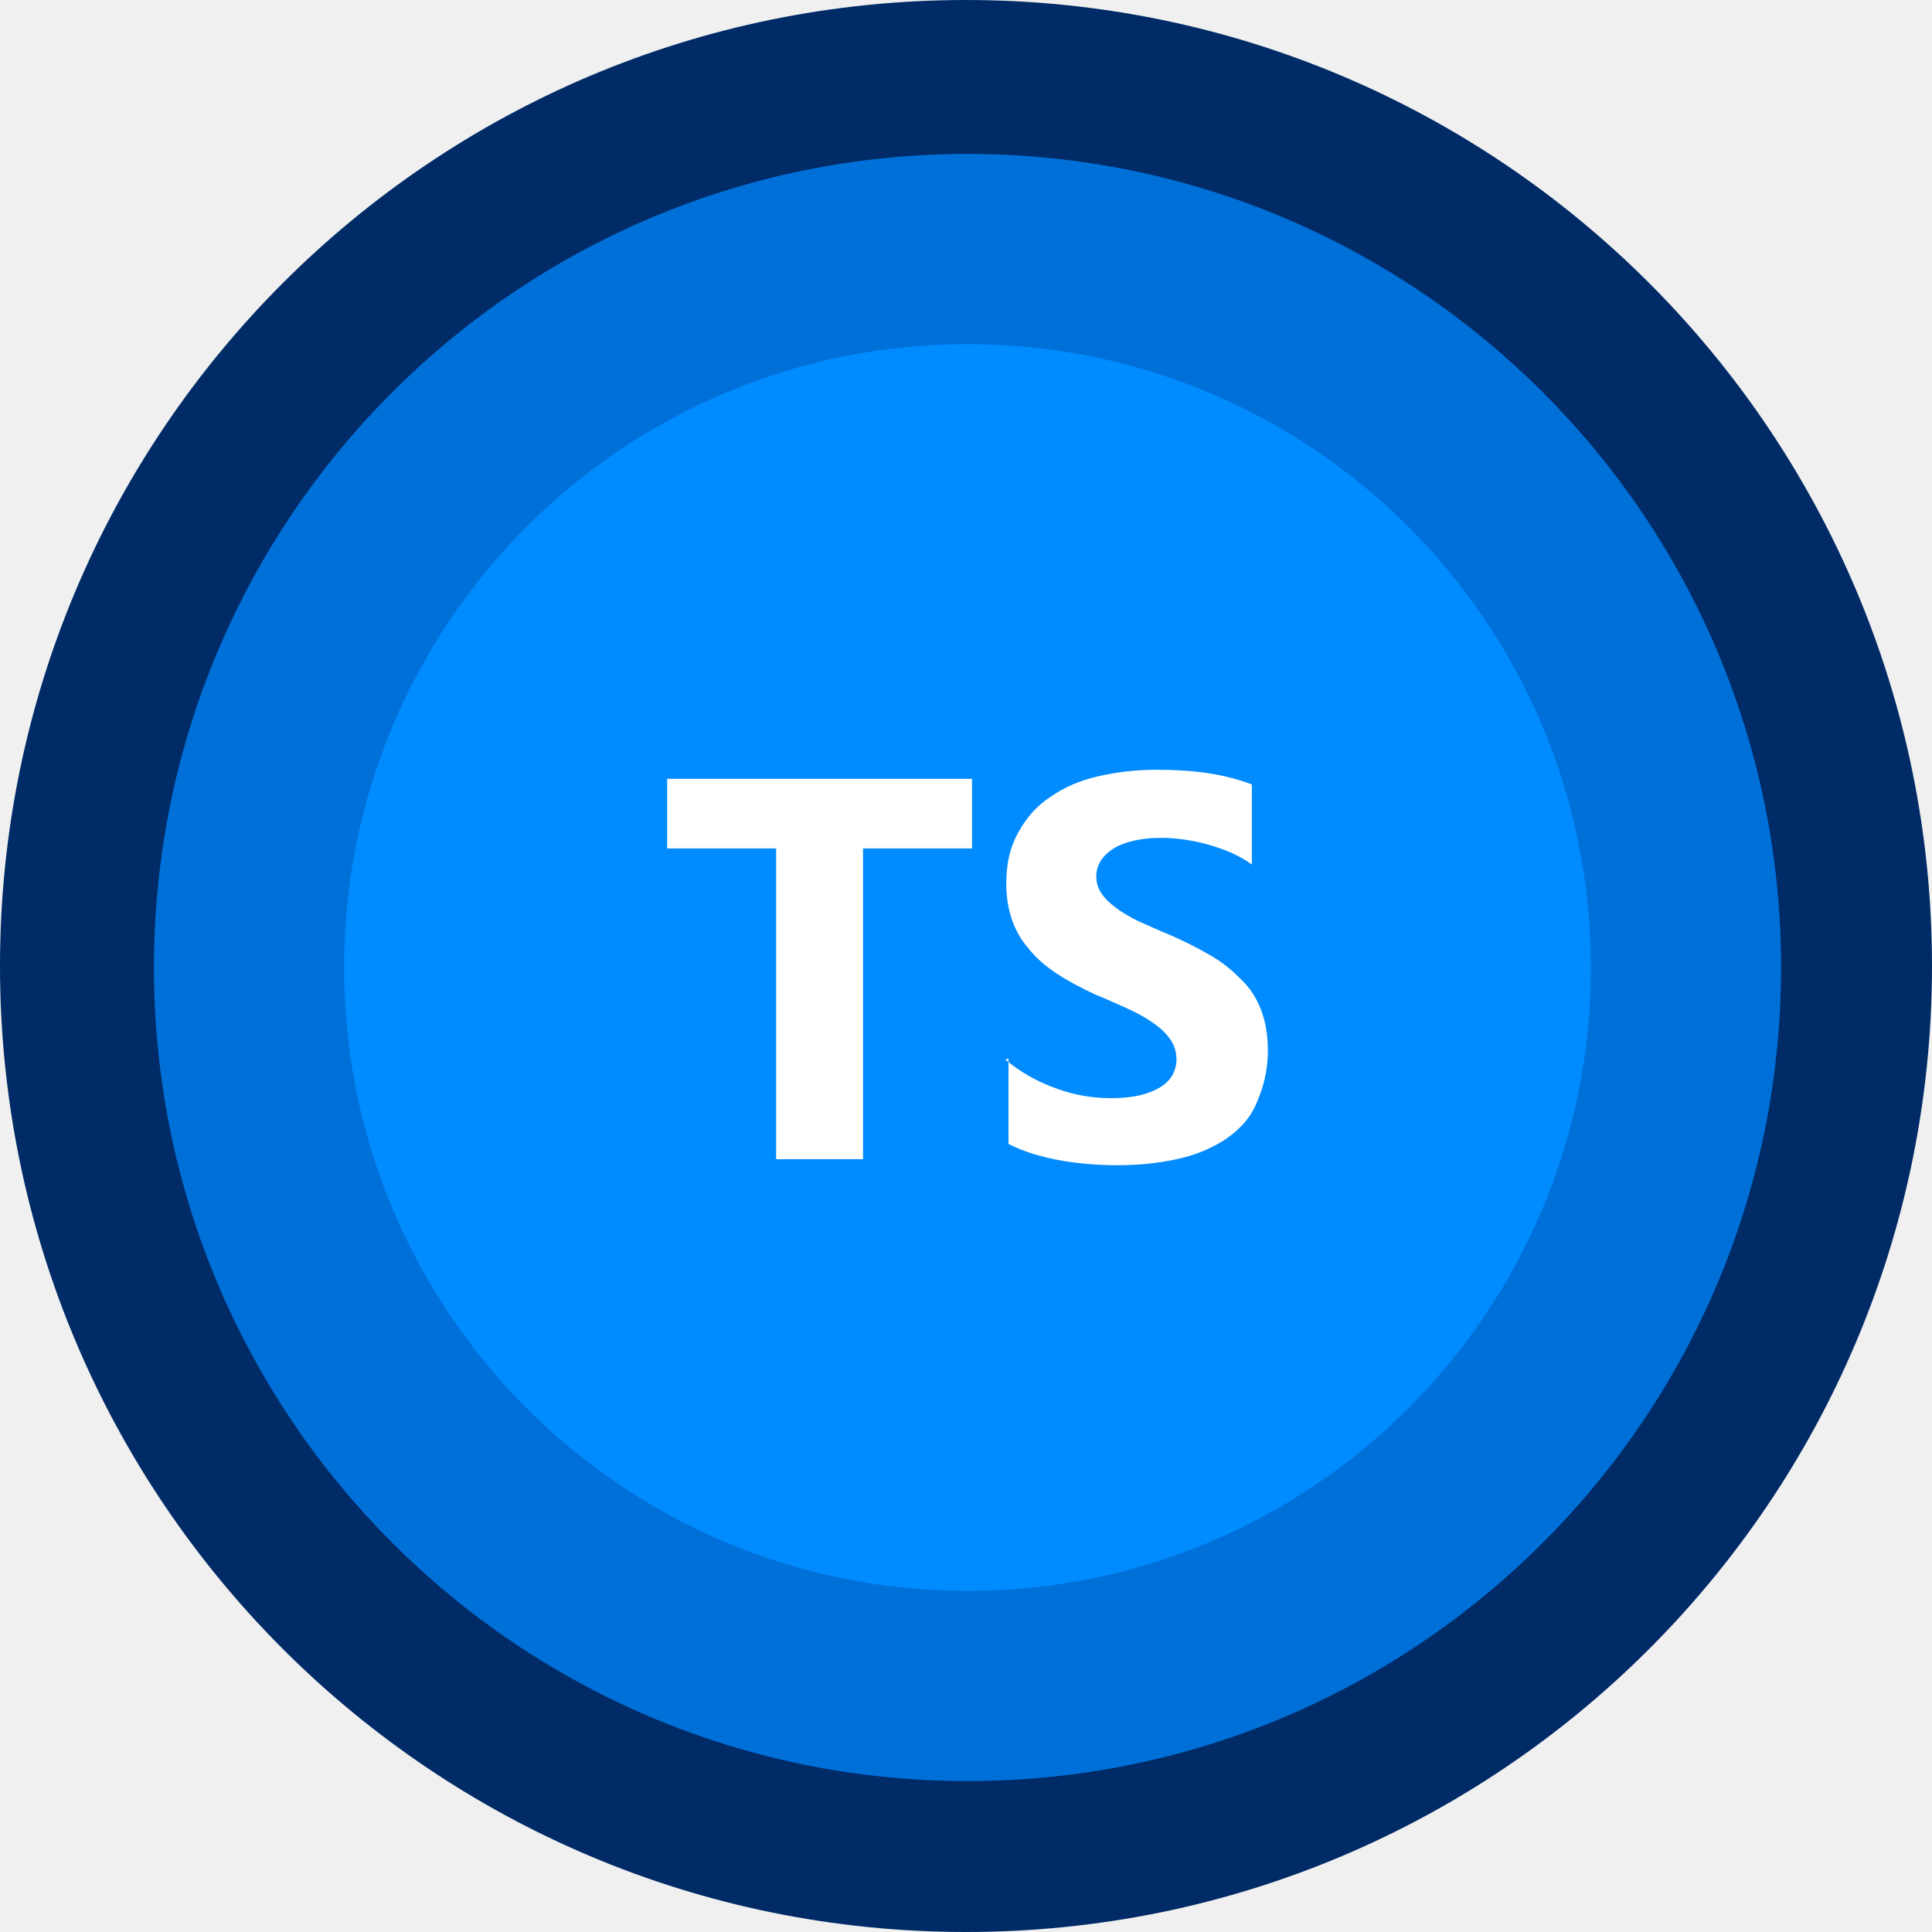
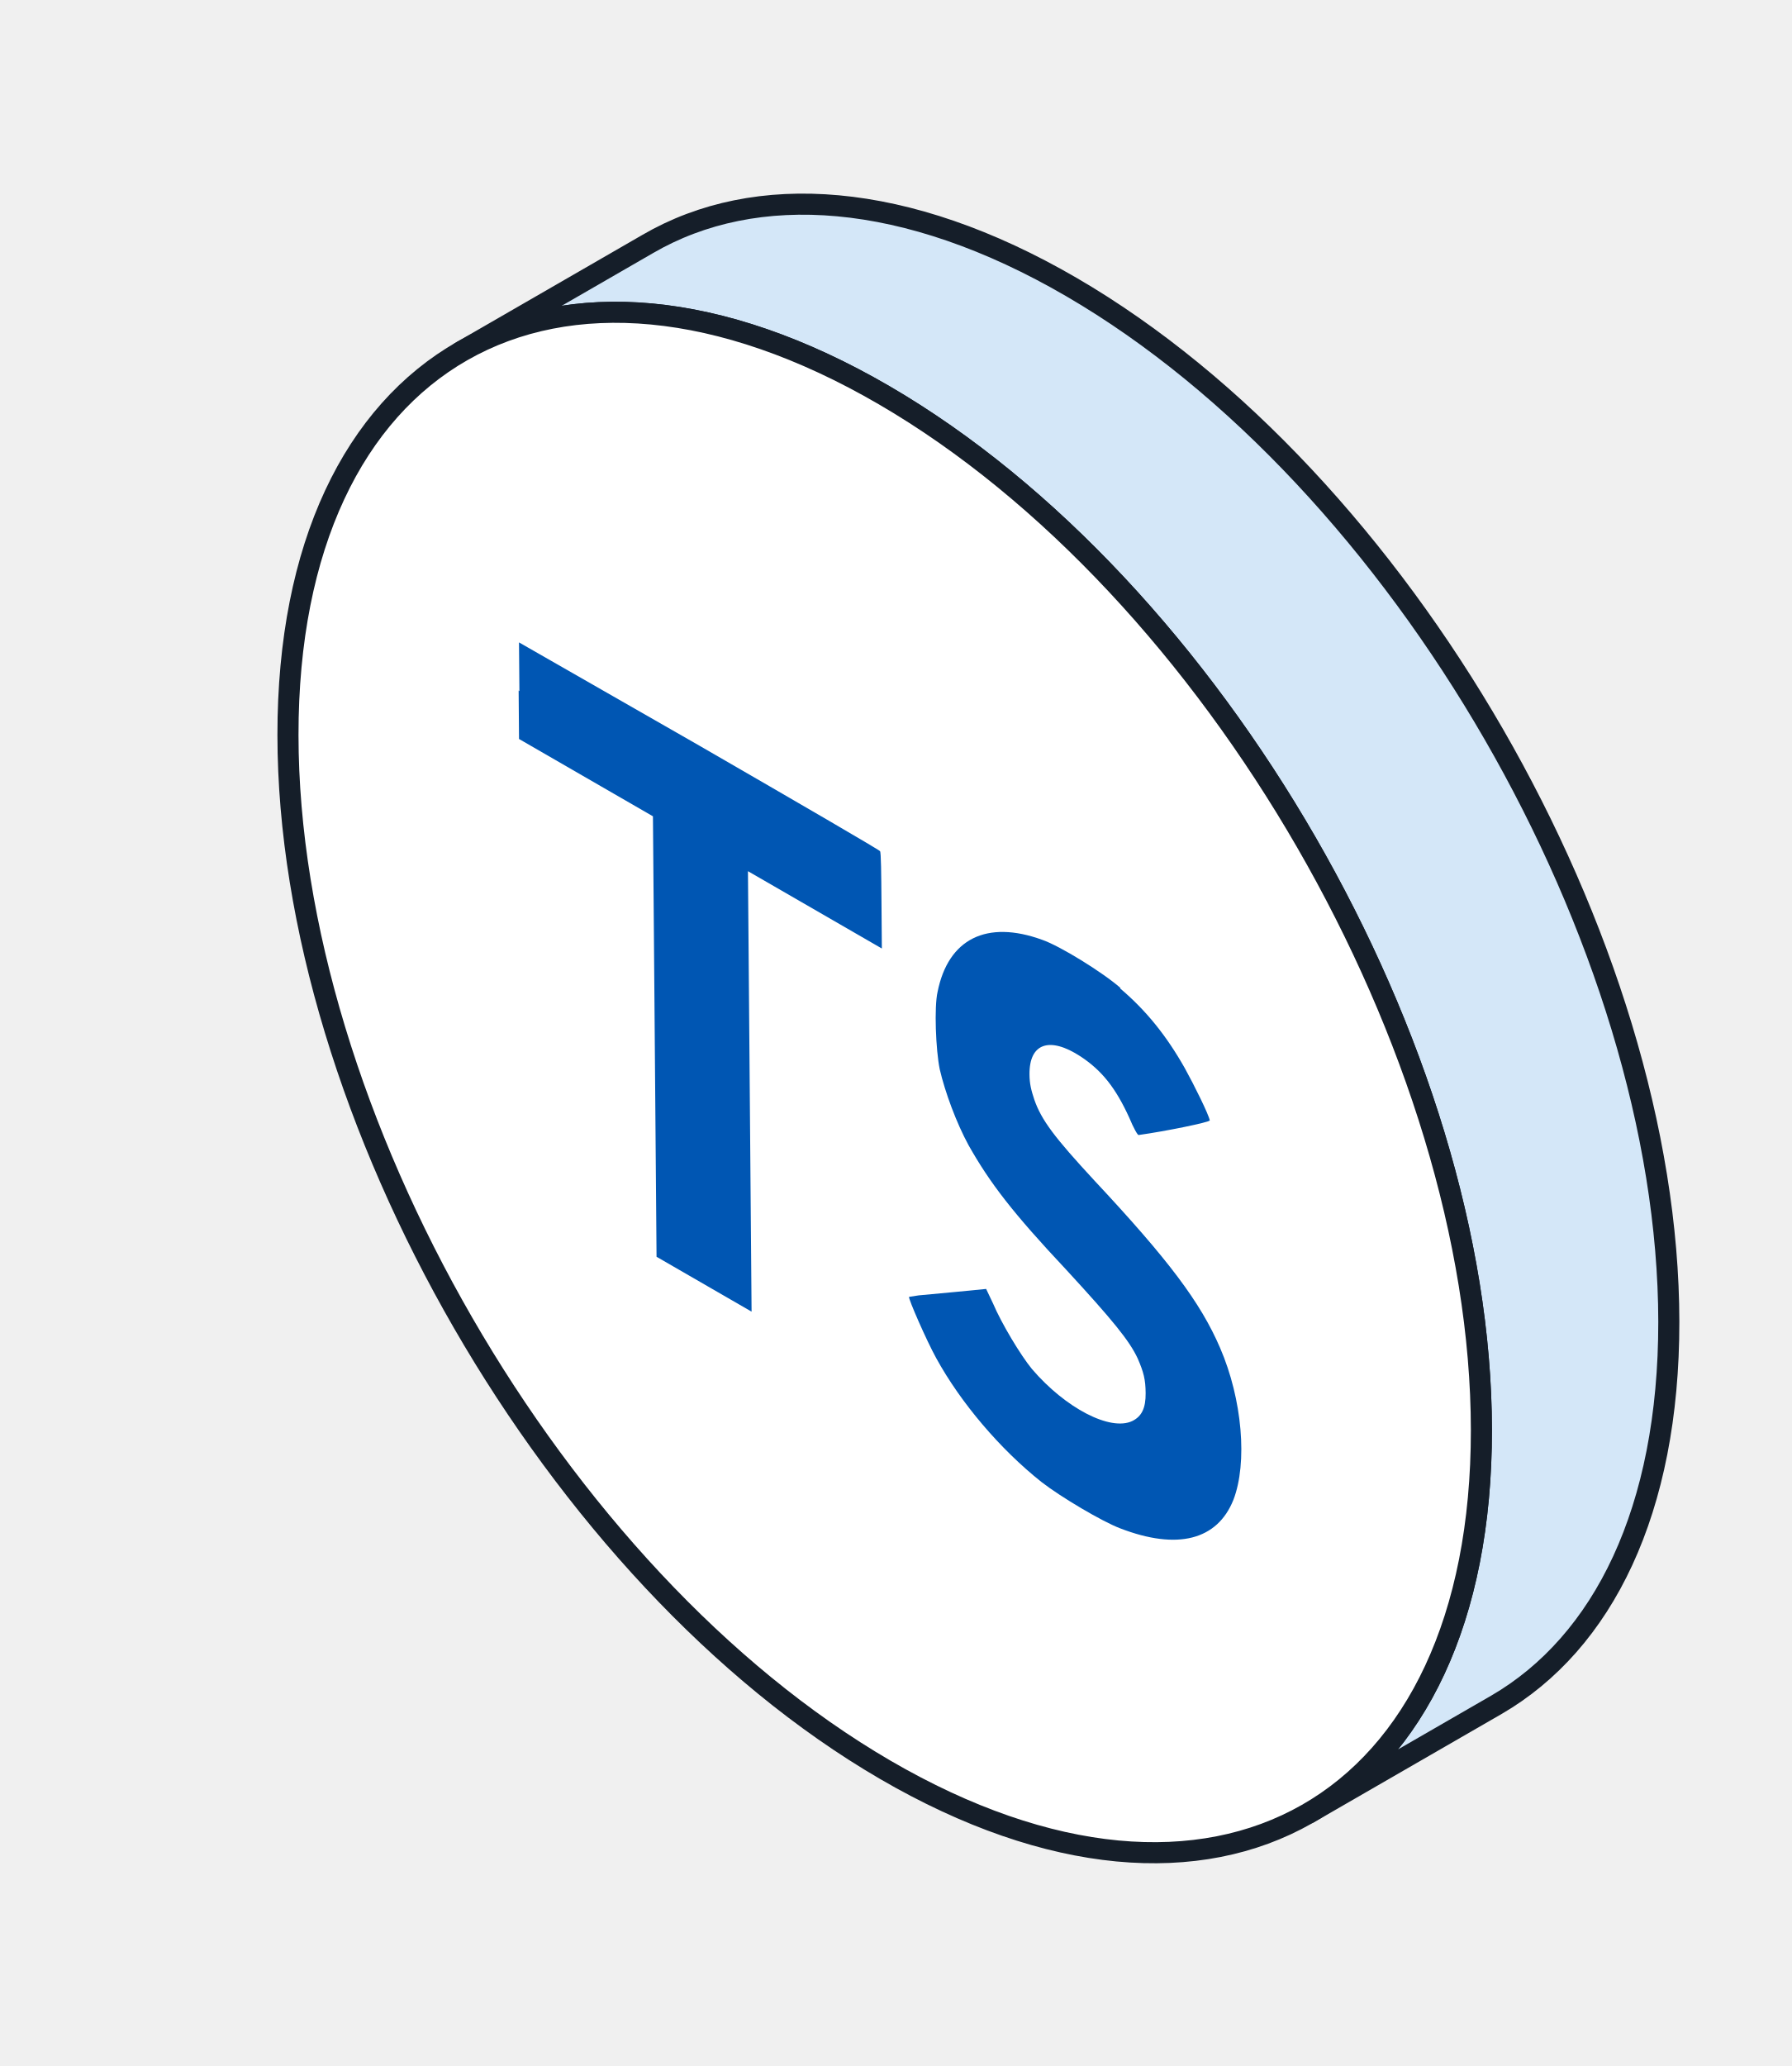
- <svg xmlns="http://www.w3.org/2000/svg" width="640px" height="640px" viewBox="0 0 640 640" version="1.1">
-   <g stroke="none" stroke-width="1" fill="none" fill-rule="evenodd">
-     <g>
-       <circle id="lg" fill="#002B66" cx="320" cy="320" r="320" />
-       <circle id="md" fill="#0070D9" cx="320.5" cy="320.5" r="269.5" />
-       <circle id="sm" fill="#008BFF" cx="320.5" cy="320.5" r="206.5" />
-       <path d="M334.073,350.718 L334.073,378.944 C338.649,381.315 344.242,383.065 350.456,384.25 C356.671,385.435 363.45,386 370.229,386 C377.008,386 383.223,385.379 389.437,384.081 C395.651,382.782 400.736,380.637 405.255,377.871 C409.831,374.879 413.729,371.097 415.989,366.016 C418.249,360.936 420,355.291 420,347.952 C420,342.815 419.209,338.355 417.684,334.404 C416.158,330.452 413.955,327.065 410.905,324.243 C408.023,321.251 404.69,318.598 400.736,316.34 C396.781,314.082 392.262,311.711 387.177,309.565 C383.449,308.041 380.398,306.574 377.008,305.106 C374.071,303.638 371.529,302.17 369.664,300.703 C367.574,299.178 365.992,297.598 364.862,295.961 C363.732,294.267 363.168,292.404 363.168,290.316 C363.168,288.396 363.67,286.646 364.693,285.066 C365.715,283.485 367.122,282.187 368.93,281.058 C370.738,279.929 372.997,279.082 375.709,278.461 C378.364,277.84 381.302,277.558 384.748,277.558 C387.121,277.558 389.606,277.733 392.092,278.088 C394.691,278.444 397.346,278.992 400.001,279.726 C402.656,280.459 405.255,281.363 407.91,282.492 C410.396,283.621 412.712,284.919 414.69,286.387 L414.69,259.855 C410.396,258.218 405.651,256.976 400.566,256.185 C395.482,255.395 389.832,255 383.053,255 C376.274,255 370.06,255.734 363.845,257.145 C357.631,258.556 352.547,260.814 348.027,263.919 C343.451,266.968 340.118,270.693 337.294,275.774 C334.638,280.516 333.339,285.935 333.339,292.709 C333.339,301.177 335.768,308.515 340.683,314.161 C345.542,320.37 353.112,324.886 362.716,329.402 C366.614,330.983 370.06,332.564 373.449,334.088 C376.839,335.612 379.664,337.193 381.923,338.83 C384.353,340.467 386.273,342.273 387.573,344.192 C388.985,346.112 389.719,348.37 389.719,350.967 C389.719,352.773 389.279,354.467 388.42,356.047 C387.561,357.628 386.217,358.983 384.409,360.112 C382.601,361.241 380.398,362.144 377.63,362.821 C374.975,363.442 371.981,363.781 368.026,363.781 C361.812,363.781 355.597,362.708 349.948,360.563 C343.734,358.418 338.084,355.2 333,350.967 L334.073,350.718 Z M285.888,281.062 L322,281.062 L322,258 L221,258 L221,281.062 L257.112,281.062 L257.112,384 L285.888,384 L285.888,281.062 Z" id="Shape" fill="#FFFFFF" />
-     </g>
+ <svg xmlns="http://www.w3.org/2000/svg" width="85" height="98" viewBox="0 0 85 98" fill="none">
+   <g clip-path="url(#clip0_67_5616)">
+     <path d="M62.11 85.996L71.003 80.865C76.065 77.924 79.187 71.644 79.18 62.699C79.165 44.688 66.481 22.723 50.844 13.621C42.976 9.042 35.86 8.592 30.733 11.573L21.842 16.703C26.969 13.722 34.084 14.17 41.952 18.749C57.589 27.851 70.275 49.823 70.288 67.827C70.294 76.771 67.165 83.045 62.11 85.996Z" fill="#D4E7F8" stroke="#151E29" stroke-linejoin="round" />
+     <path d="M41.998 83.947C57.635 93.049 70.301 85.831 70.288 67.827C70.275 49.823 57.589 27.851 41.953 18.749C26.316 9.647 13.652 16.864 13.663 34.869C13.674 52.874 26.362 74.845 41.998 83.947Z" fill="white" stroke="#151E29" stroke-linejoin="round" />
+     <path d="M24.608 32.752L24.626 35.053L30.98 38.721L31.151 59.614L35.66 62.217L35.488 41.324L41.841 44.992L41.823 42.733C41.812 41.463 41.804 40.432 41.755 40.376C41.755 40.333 37.881 38.083 33.178 35.367L24.625 30.472L24.644 32.787L24.608 32.752ZM53.141 46.88C54.39 47.938 55.349 49.137 56.212 50.662C56.669 51.487 57.349 52.864 57.4 53.146C57.401 53.231 55.301 53.662 54.025 53.839C53.977 53.853 53.779 53.5 53.581 53.02C52.937 51.609 52.286 50.783 51.271 50.113C49.804 49.154 48.834 49.479 48.846 50.961C48.85 51.413 48.925 51.709 49.075 52.161C49.411 53.128 50.026 53.946 51.927 56C55.436 59.754 56.96 61.772 57.89 63.938C58.944 66.373 59.199 69.387 58.521 71.145C57.758 73.051 55.865 73.546 53.145 72.495C52.291 72.171 50.336 71.014 49.418 70.301C47.46 68.749 45.581 66.54 44.421 64.423C43.964 63.598 43.084 61.586 43.132 61.516L43.594 61.445L45.416 61.275L46.789 61.14L47.111 61.818C47.52 62.785 48.432 64.295 48.961 64.937C50.557 66.8 52.681 67.9 53.723 67.406C54.171 67.187 54.363 66.791 54.357 66.085C54.352 65.436 54.264 65.09 53.978 64.434C53.582 63.587 52.796 62.627 50.588 60.228C48.048 57.526 46.967 56.114 45.955 54.322C45.375 53.256 44.84 51.809 44.588 50.723C44.398 49.798 44.32 47.758 44.485 47.052C44.987 44.532 46.816 43.621 49.45 44.58C50.304 44.876 52.321 46.124 53.166 46.865L53.141 46.88Z" fill="#0056B3" />
  </g>
+   <defs>
+     <clipPath id="clip0_67_5616">
+       <rect width="85" height="98" fill="white" />
+     </clipPath>
+   </defs>
</svg>
